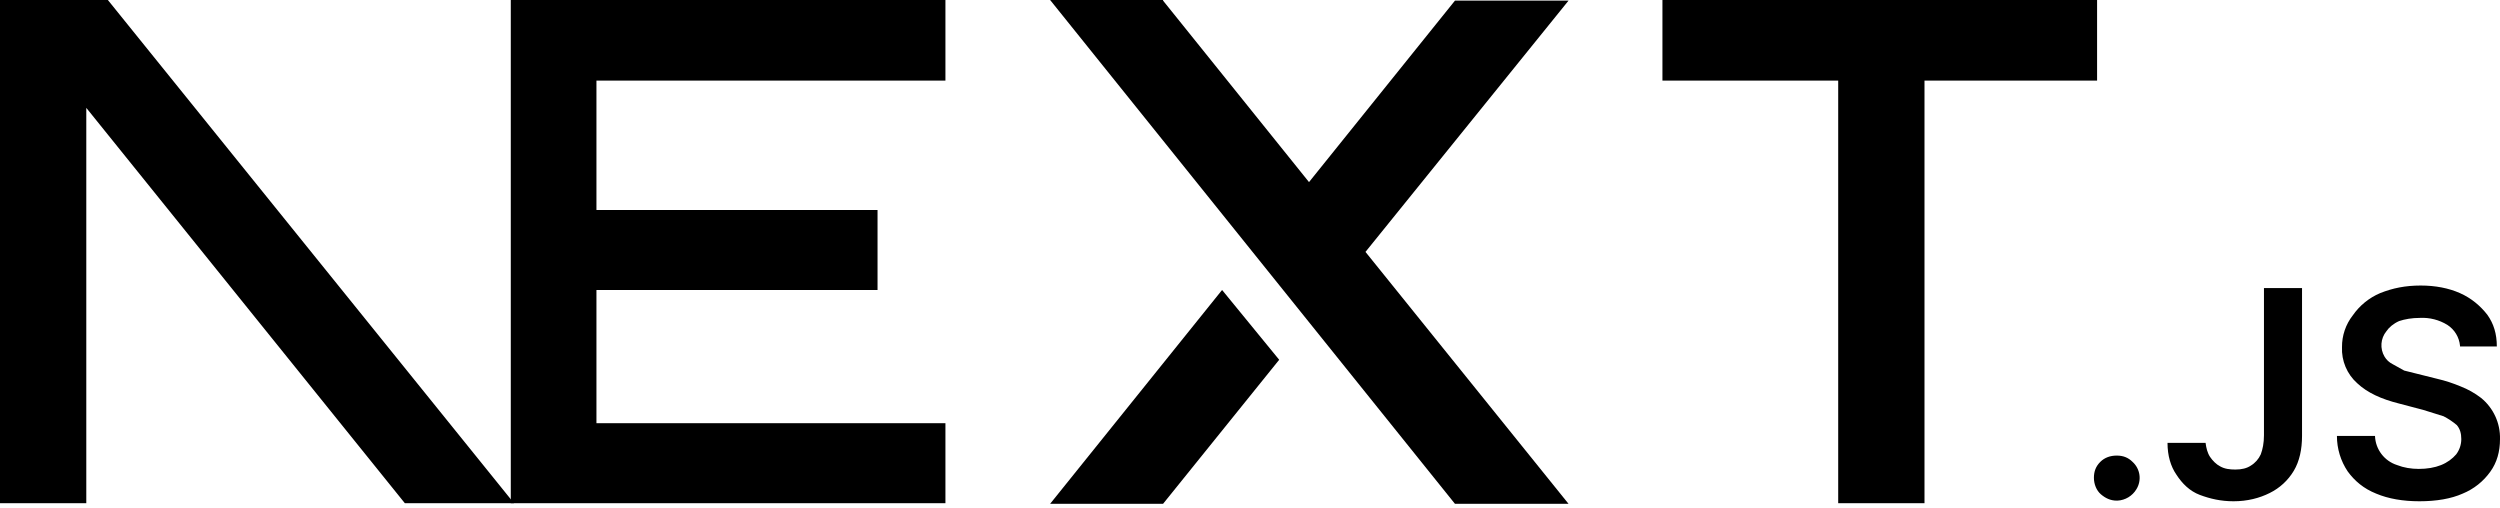
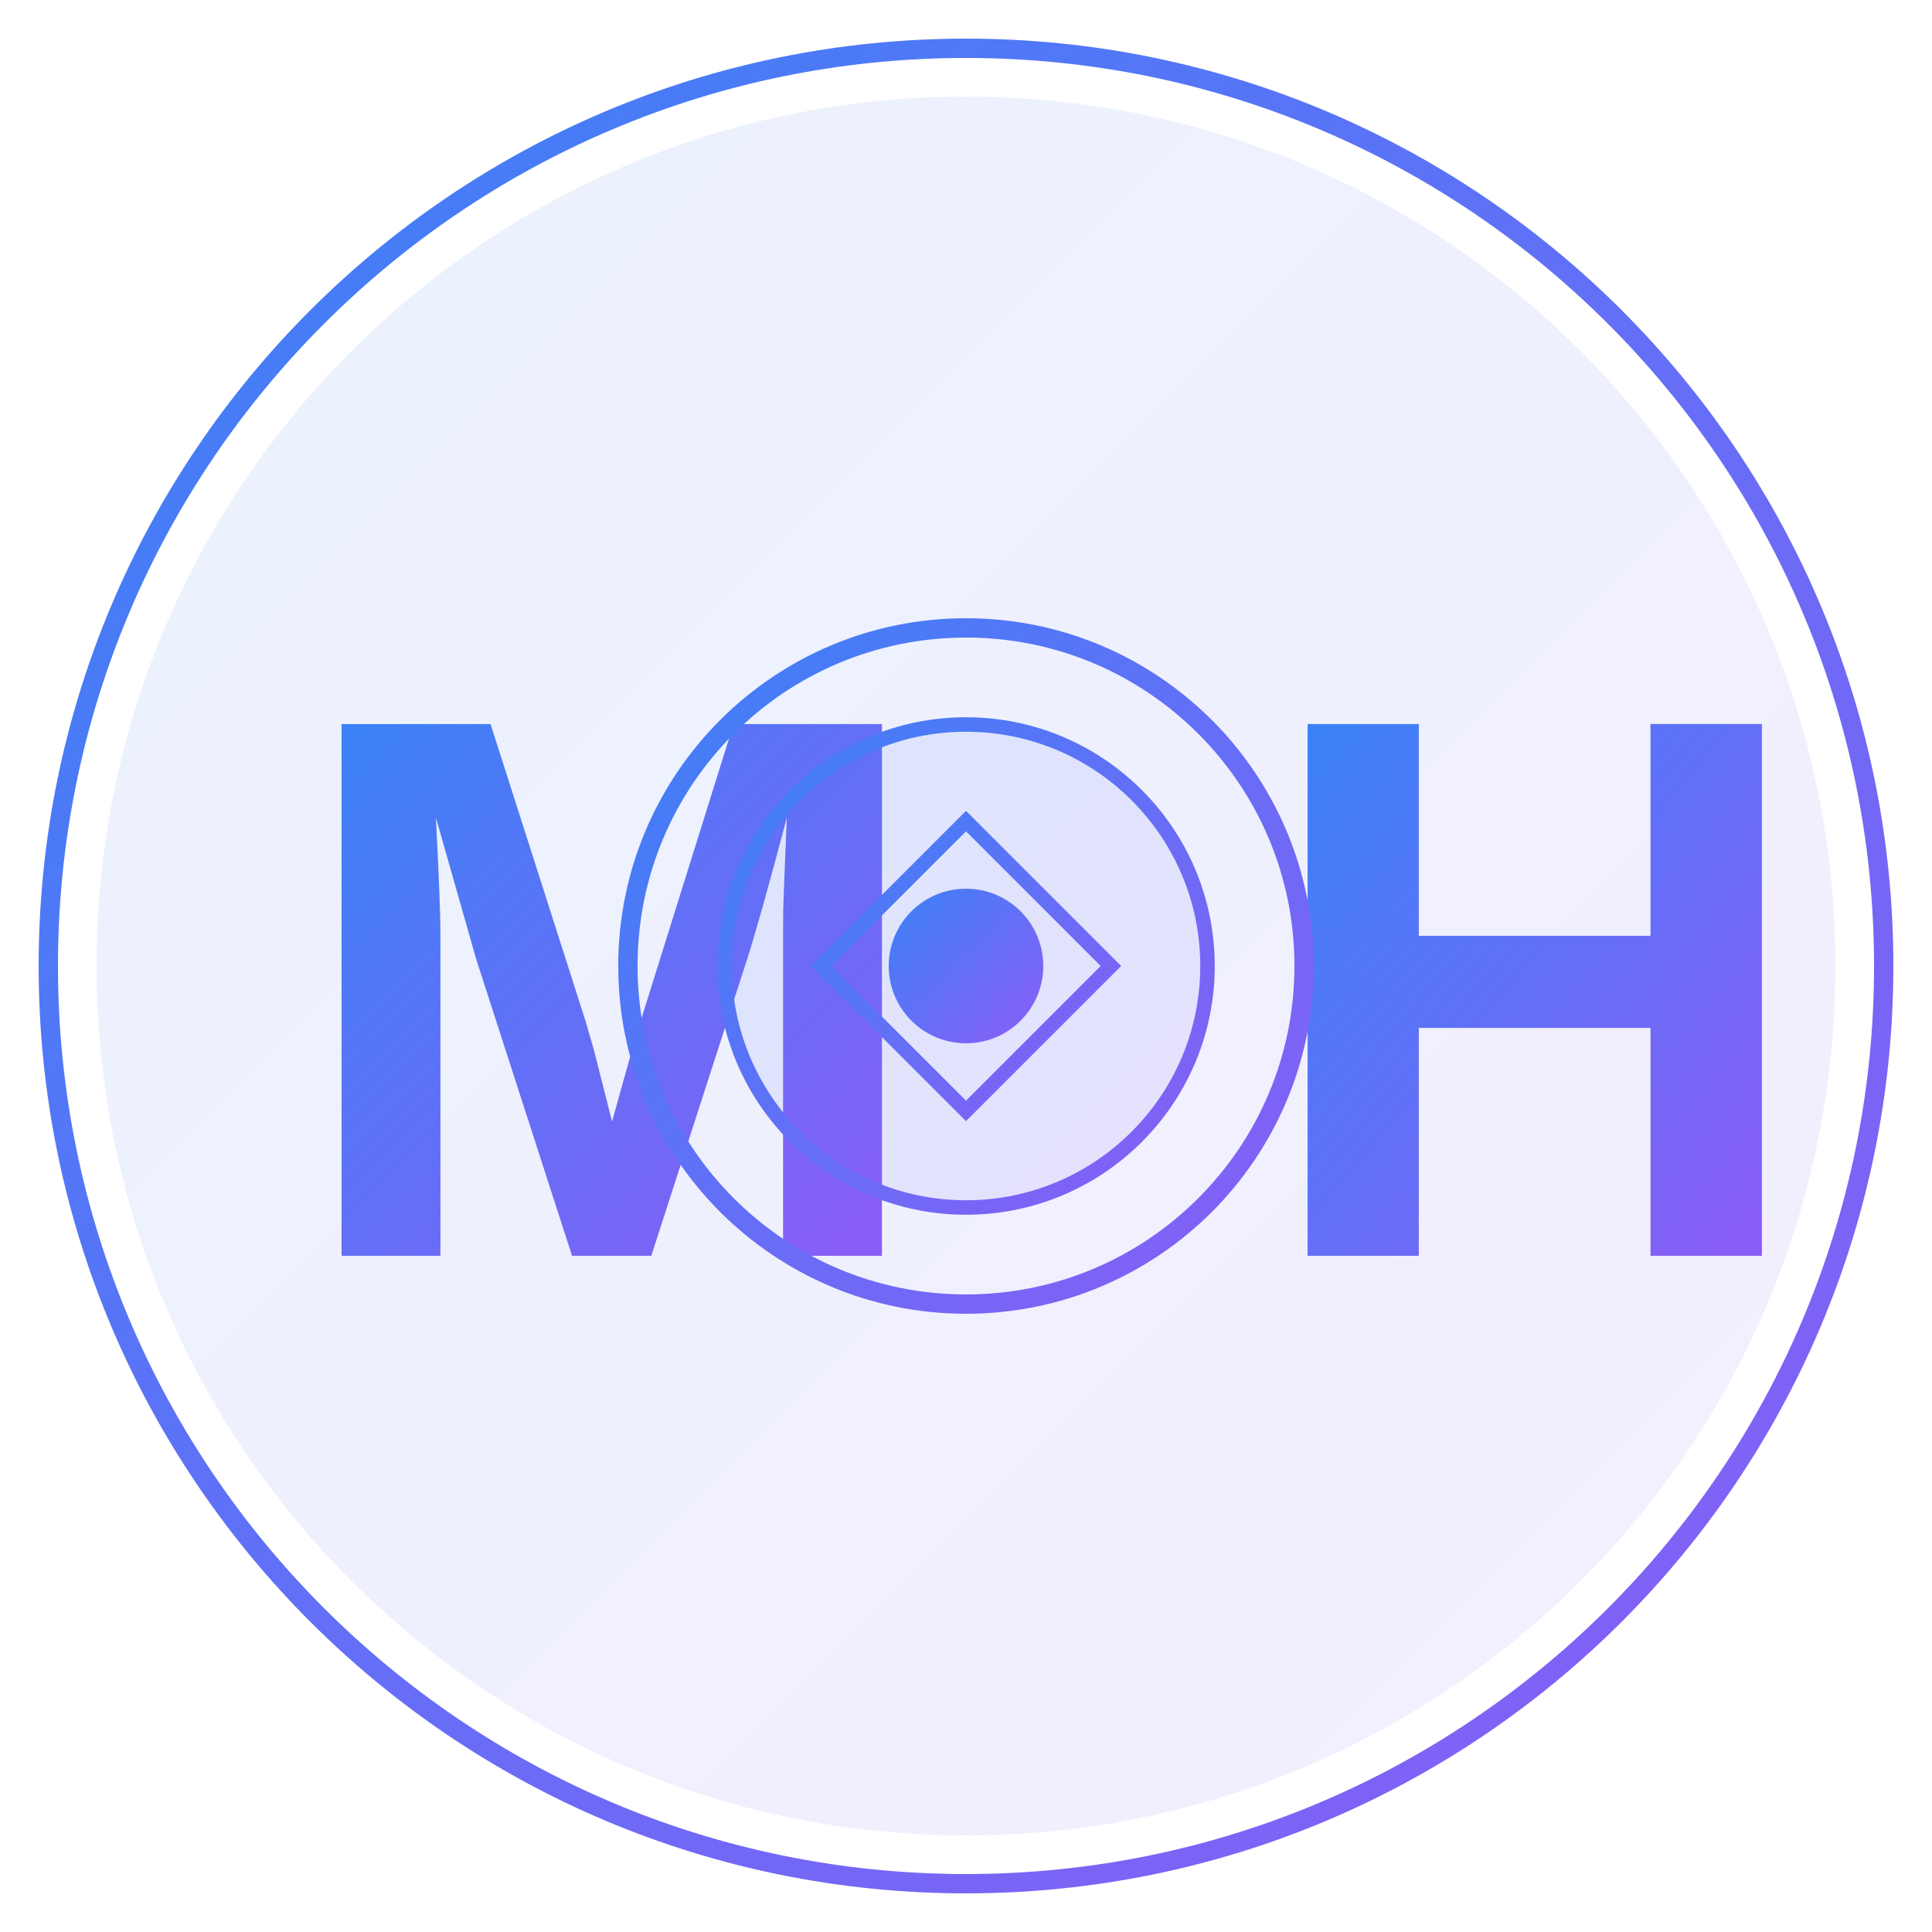
- <svg xmlns="http://www.w3.org/2000/svg" fill="none" viewBox="0 0 394 80">
-   <path fill="#000" d="M262 0h68.5v12.7h-27.2v66.6h-13.6V12.7H262V0ZM149 0v12.7H94v20.4h44.3v12.6H94v21h55v12.6H80.5V0h68.7zm34.3 0h-17.8l63.8 79.4h17.9l-32-39.7 32-39.6h-17.9l-23 28.6-23-28.6zm18.3 56.7-9-11-27.1 33.7h17.8l18.3-22.7z" />
-   <path fill="#000" d="M81 79.3 17 0H0v79.3h13.6V17l50.2 62.3H81Zm252.6-.4c-1 0-1.8-.4-2.5-1s-1.1-1.6-1.1-2.6.3-1.8 1-2.5 1.6-1 2.6-1 1.8.3 2.5 1a3.4 3.4 0 0 1 .6 4.3 3.7 3.7 0 0 1-3 1.8zm23.2-33.5h6v23.3c0 2.1-.4 4-1.3 5.5a9.1 9.1 0 0 1-3.8 3.5c-1.6.8-3.5 1.3-5.7 1.3-2 0-3.7-.4-5.3-1s-2.8-1.8-3.7-3.2c-.9-1.3-1.4-3-1.4-5h6c.1.8.3 1.6.7 2.2s1 1.2 1.6 1.5c.7.4 1.5.5 2.4.5 1 0 1.8-.2 2.4-.6a4 4 0 0 0 1.6-1.8c.3-.8.5-1.8.5-3V45.5zm30.9 9.1a4.4 4.4 0 0 0-2-3.3 7.5 7.5 0 0 0-4.3-1.1c-1.3 0-2.4.2-3.3.5-.9.4-1.6 1-2 1.6a3.5 3.5 0 0 0-.3 4c.3.5.7.9 1.3 1.2l1.8 1 2 .5 3.2.8c1.3.3 2.5.7 3.7 1.2a13 13 0 0 1 3.2 1.8 8.1 8.1 0 0 1 3 6.5c0 2-.5 3.7-1.5 5.1a10 10 0 0 1-4.4 3.5c-1.8.8-4.1 1.2-6.8 1.2-2.6 0-4.9-.4-6.8-1.2-2-.8-3.4-2-4.5-3.5a10 10 0 0 1-1.7-5.6h6a5 5 0 0 0 3.5 4.6c1 .4 2.2.6 3.4.6 1.3 0 2.5-.2 3.5-.6 1-.4 1.8-1 2.4-1.7a4 4 0 0 0 .8-2.4c0-.9-.2-1.6-.7-2.2a11 11 0 0 0-2.1-1.4l-3.2-1-3.8-1c-2.8-.7-5-1.7-6.6-3.2a7.2 7.2 0 0 1-2.4-5.7 8 8 0 0 1 1.7-5 10 10 0 0 1 4.3-3.5c2-.8 4-1.2 6.4-1.2 2.3 0 4.4.4 6.2 1.2 1.8.8 3.2 2 4.3 3.4 1 1.4 1.5 3 1.5 5h-5.8z" />
+ <svg xmlns="http://www.w3.org/2000/svg" viewBox="0 0 200 200">
+   <circle cx="100" cy="100" r="95" fill="none" stroke="url(#gradient)" stroke-width="2" />
+   <defs>
+     <linearGradient id="gradient" x1="0%" y1="0%" x2="100%" y2="100%">
+       <stop offset="0%" style="stop-color:#3b82f6;stop-opacity:1" />
+       <stop offset="100%" style="stop-color:#8b5cf6;stop-opacity:1" />
+     </linearGradient>
+     <linearGradient id="fillGradient" x1="0%" y1="0%" x2="100%" y2="100%">
+       <stop offset="0%" style="stop-color:#3b82f6;stop-opacity:0.1" />
+       <stop offset="100%" style="stop-color:#8b5cf6;stop-opacity:0.1" />
+     </linearGradient>
+   </defs>
+   <circle cx="100" cy="100" r="90" fill="url(#fillGradient)" />
+   <text x="30" y="130" font-family="Arial, sans-serif" font-size="80" font-weight="bold" fill="url(#gradient)">M</text>
+   <text x="130" y="130" font-family="Arial, sans-serif" font-size="80" font-weight="bold" fill="url(#gradient)">H</text>
+   <circle cx="100" cy="100" r="35" fill="none" stroke="url(#gradient)" stroke-width="2" />
+   <circle cx="100" cy="100" r="25" fill="url(#fillGradient)" stroke="url(#gradient)" stroke-width="1.5" />
+   <path d="M 85 100 L 100 85 L 115 100 L 100 115 Z" fill="none" stroke="url(#gradient)" stroke-width="1.5" />
+   <circle cx="100" cy="100" r="8" fill="url(#gradient)" />
</svg>
